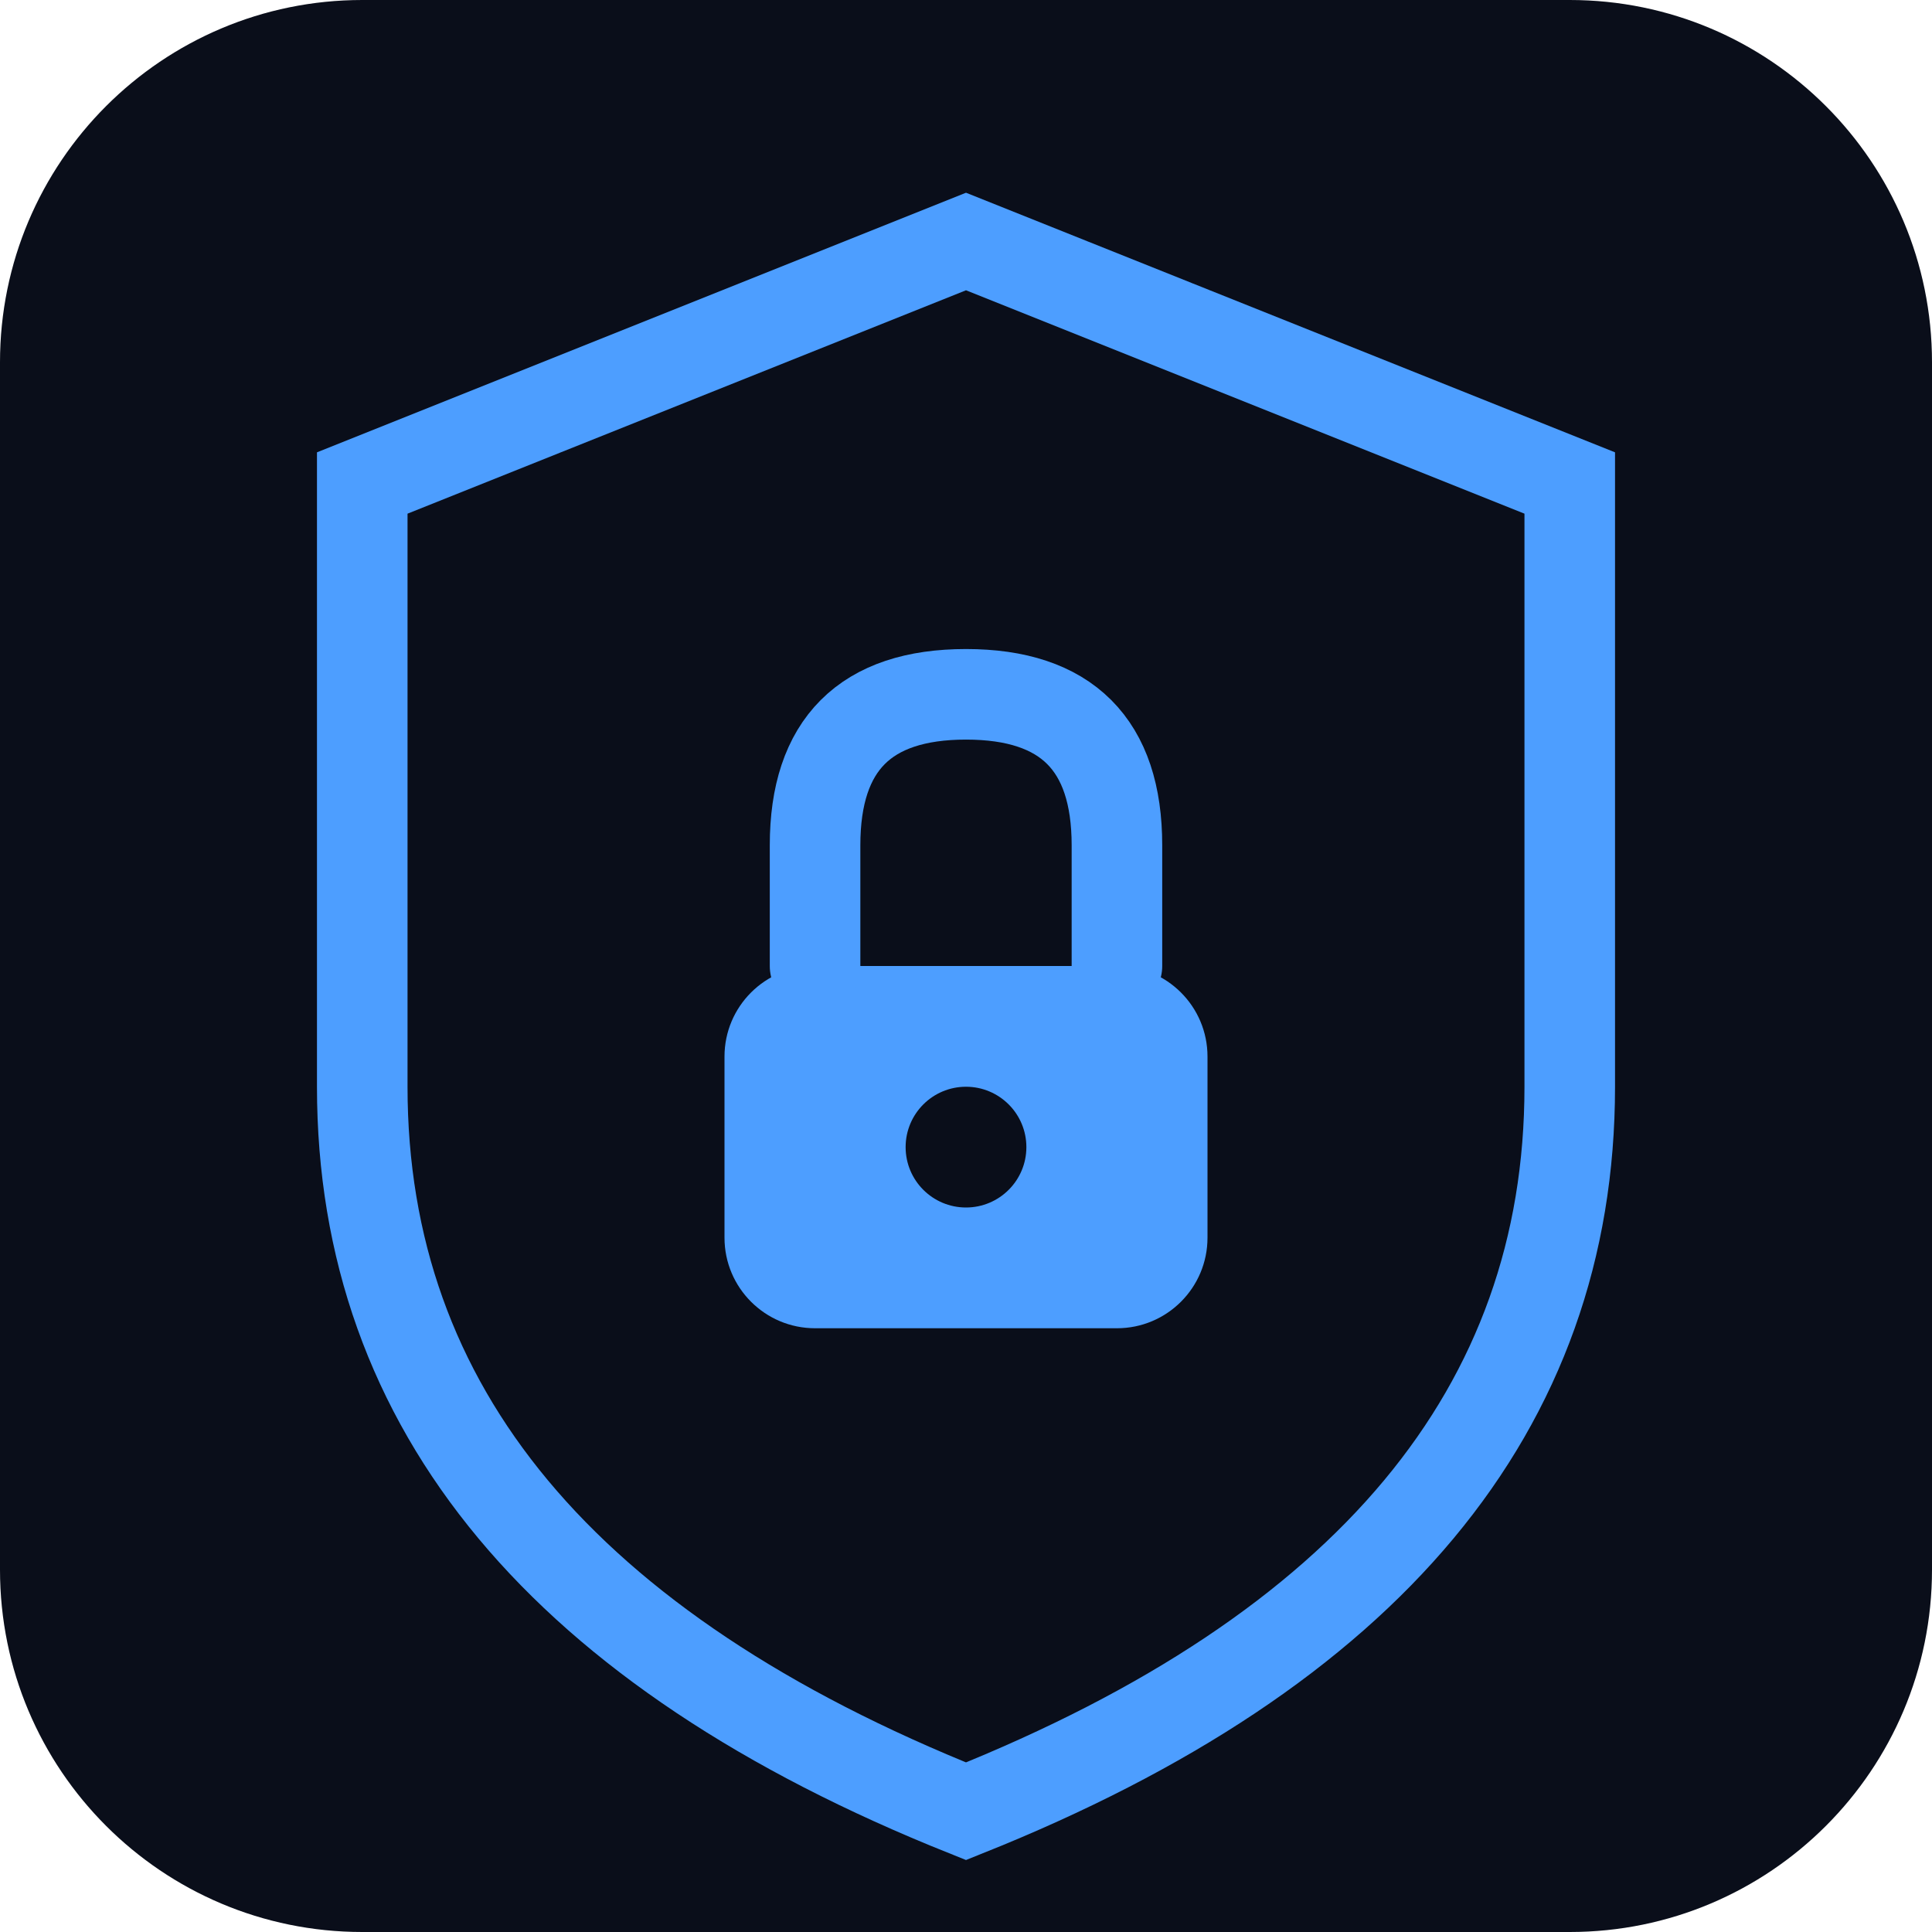
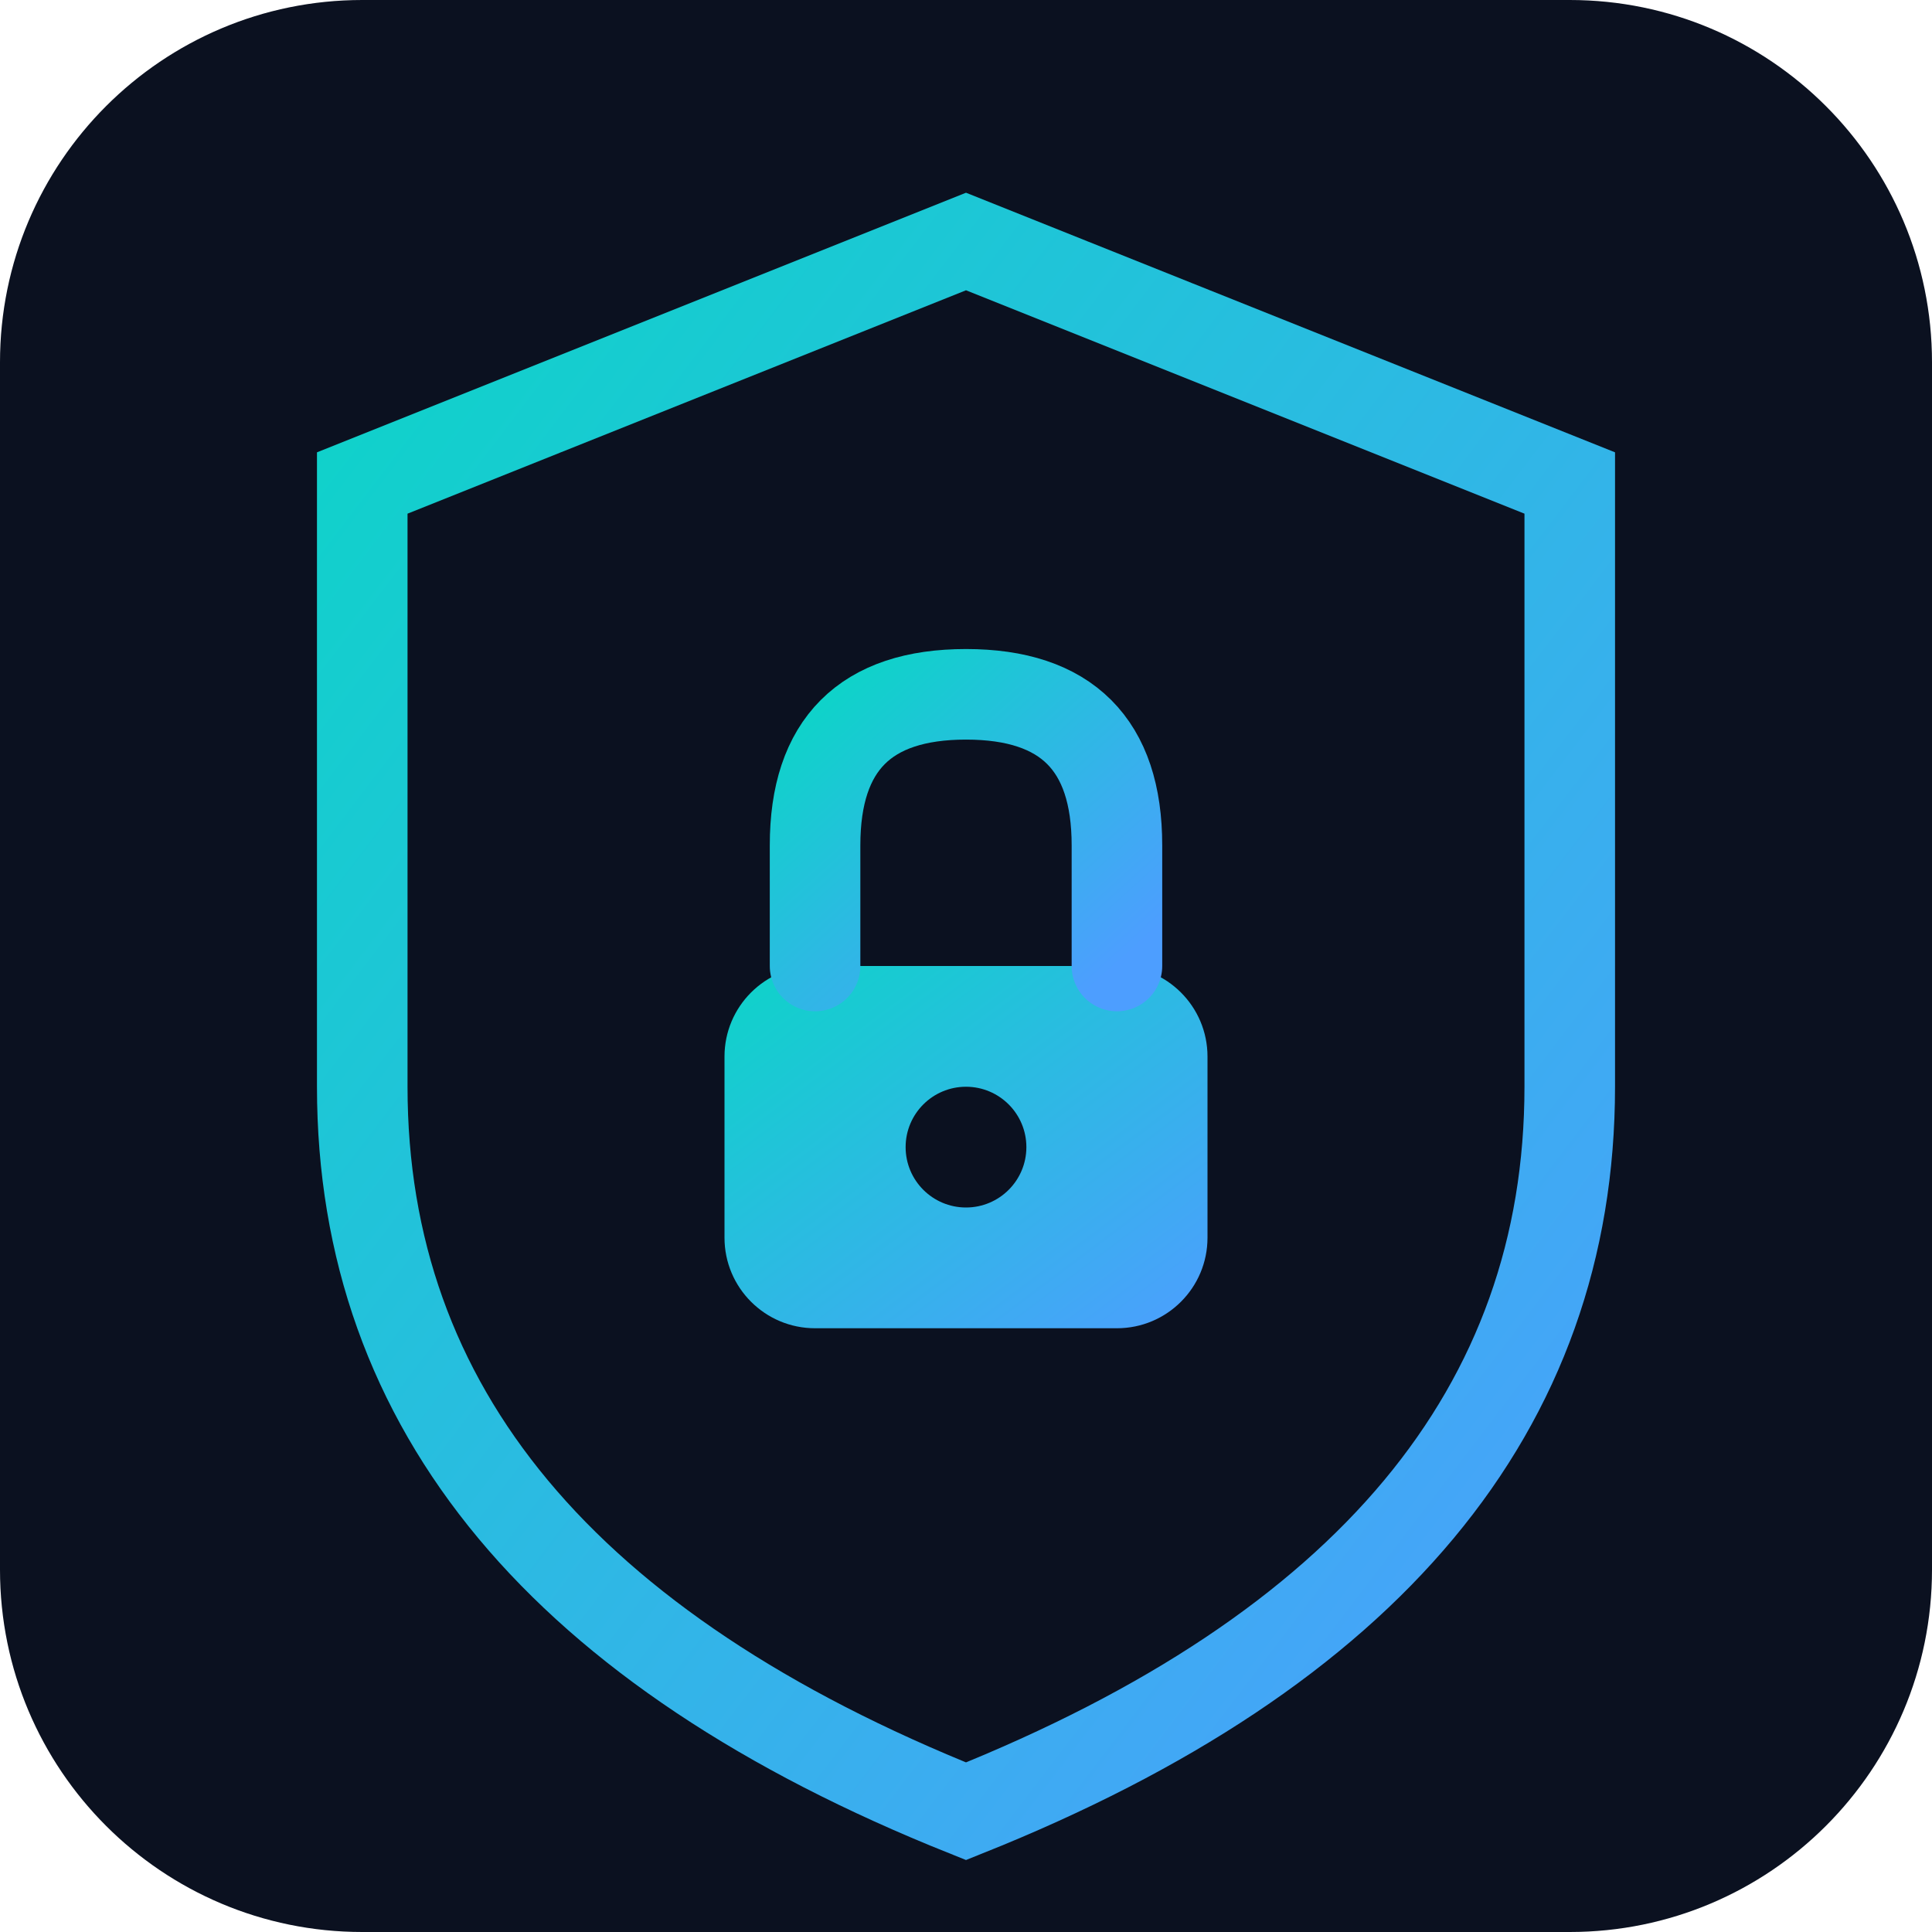
<svg xmlns="http://www.w3.org/2000/svg" viewBox="0 0 32 32" width="32" height="32">
-   <rect width="32" height="32" rx="6" fill="#0a0e1a" />
-   <path d="M16 4 L26 8 L26 18 Q26 26 16 30 Q6 26 6 18 L6 8 Z" fill="none" stroke="#4d9eff" stroke-width="1.5" />
-   <rect x="12" y="16" width="8" height="6" rx="1.5" fill="#4d9eff" />
-   <path d="M13.5 16 V14 Q13.5 11.5 16 11.5 Q18.5 11.5 18.5 14 V16" fill="none" stroke="#4d9eff" stroke-width="1.5" stroke-linecap="round" />
-   <circle cx="16" cy="19" r="1" fill="#0a0e1a" />
+   <defs>
+     <linearGradient id="lg" x1="0%" y1="0%" x2="100%" y2="100%">
+       <stop offset="0%" stop-color="#0dd4c8" />
+       <stop offset="100%" stop-color="#4d9eff" />
+     </linearGradient>
+   </defs>
+   <rect width="32" height="32" rx="6" fill="#0b1120" />
+   <path d="M16 4 L26 8 L26 18 Q26 26 16 30 Q6 26 6 18 L6 8 Z" fill="none" stroke="url(#lg)" stroke-width="1.5" />
+   <rect x="12" y="16" width="8" height="6" rx="1.5" fill="url(#lg)" />
+   <path d="M13.5 16 V14 Q13.5 11.5 16 11.5 Q18.5 11.5 18.5 14 V16" fill="none" stroke="url(#lg)" stroke-width="1.5" stroke-linecap="round" />
+   <circle cx="16" cy="19" r="1" fill="#0b1120" />
</svg>
